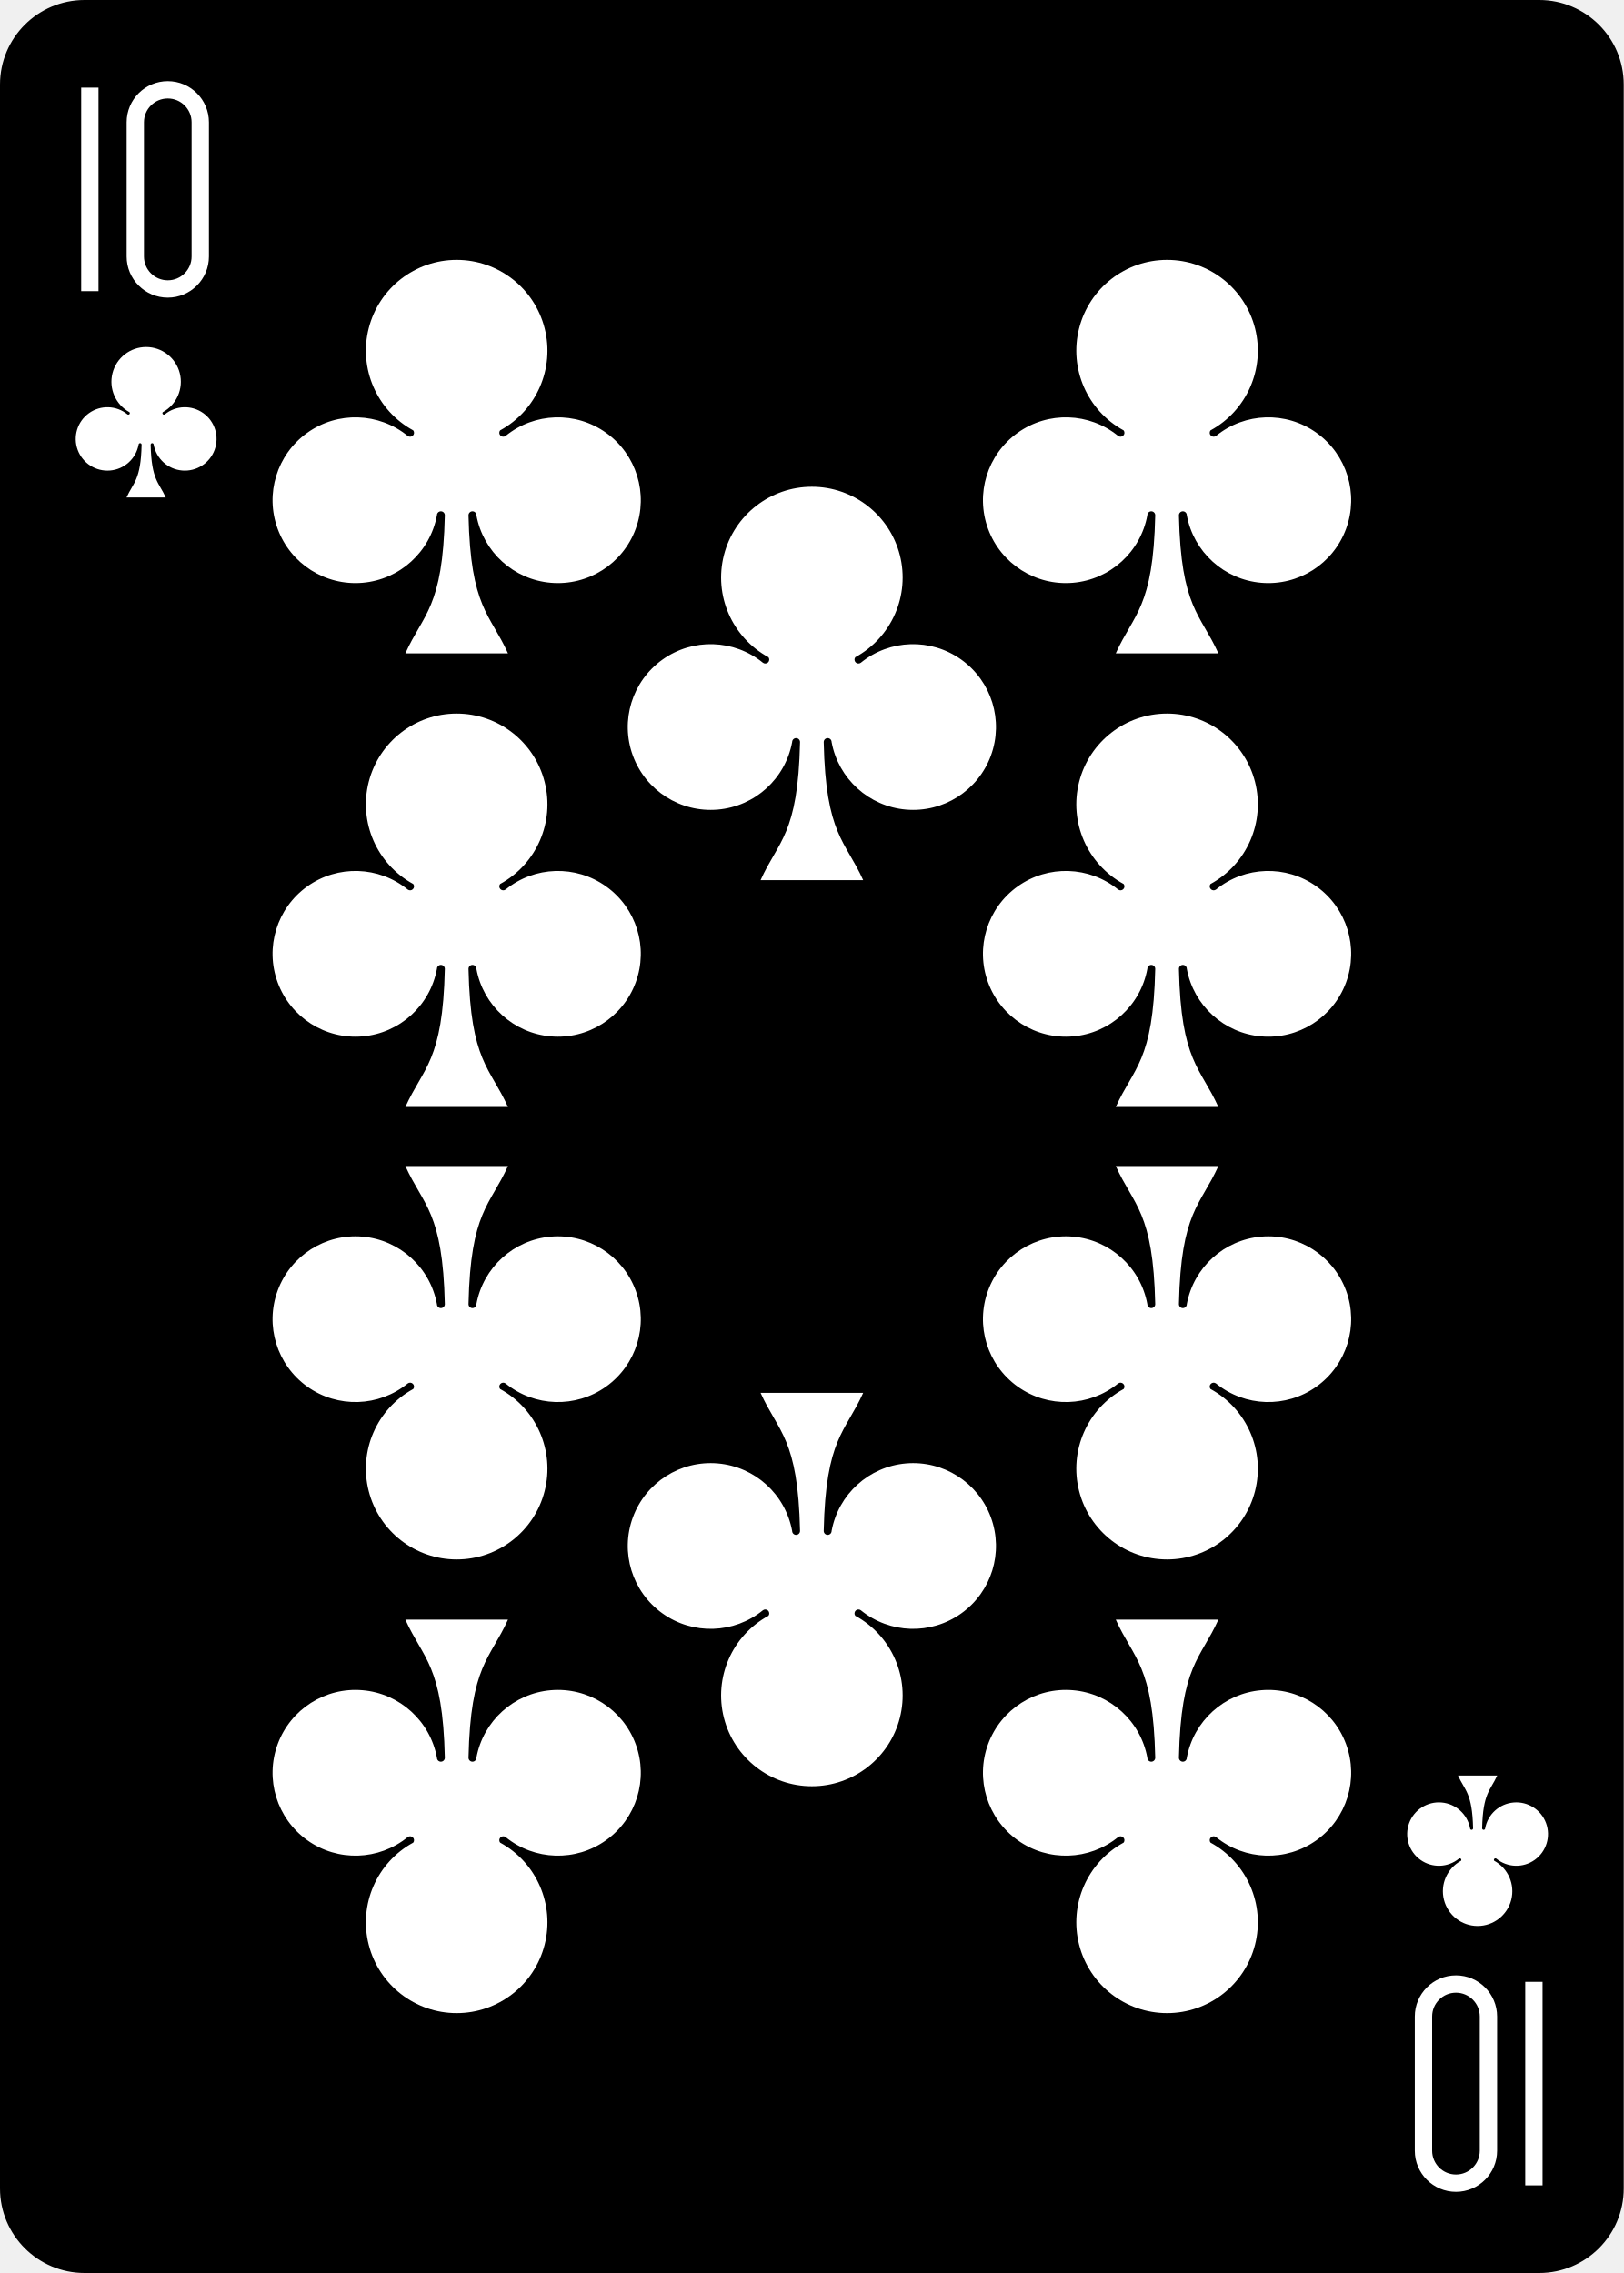
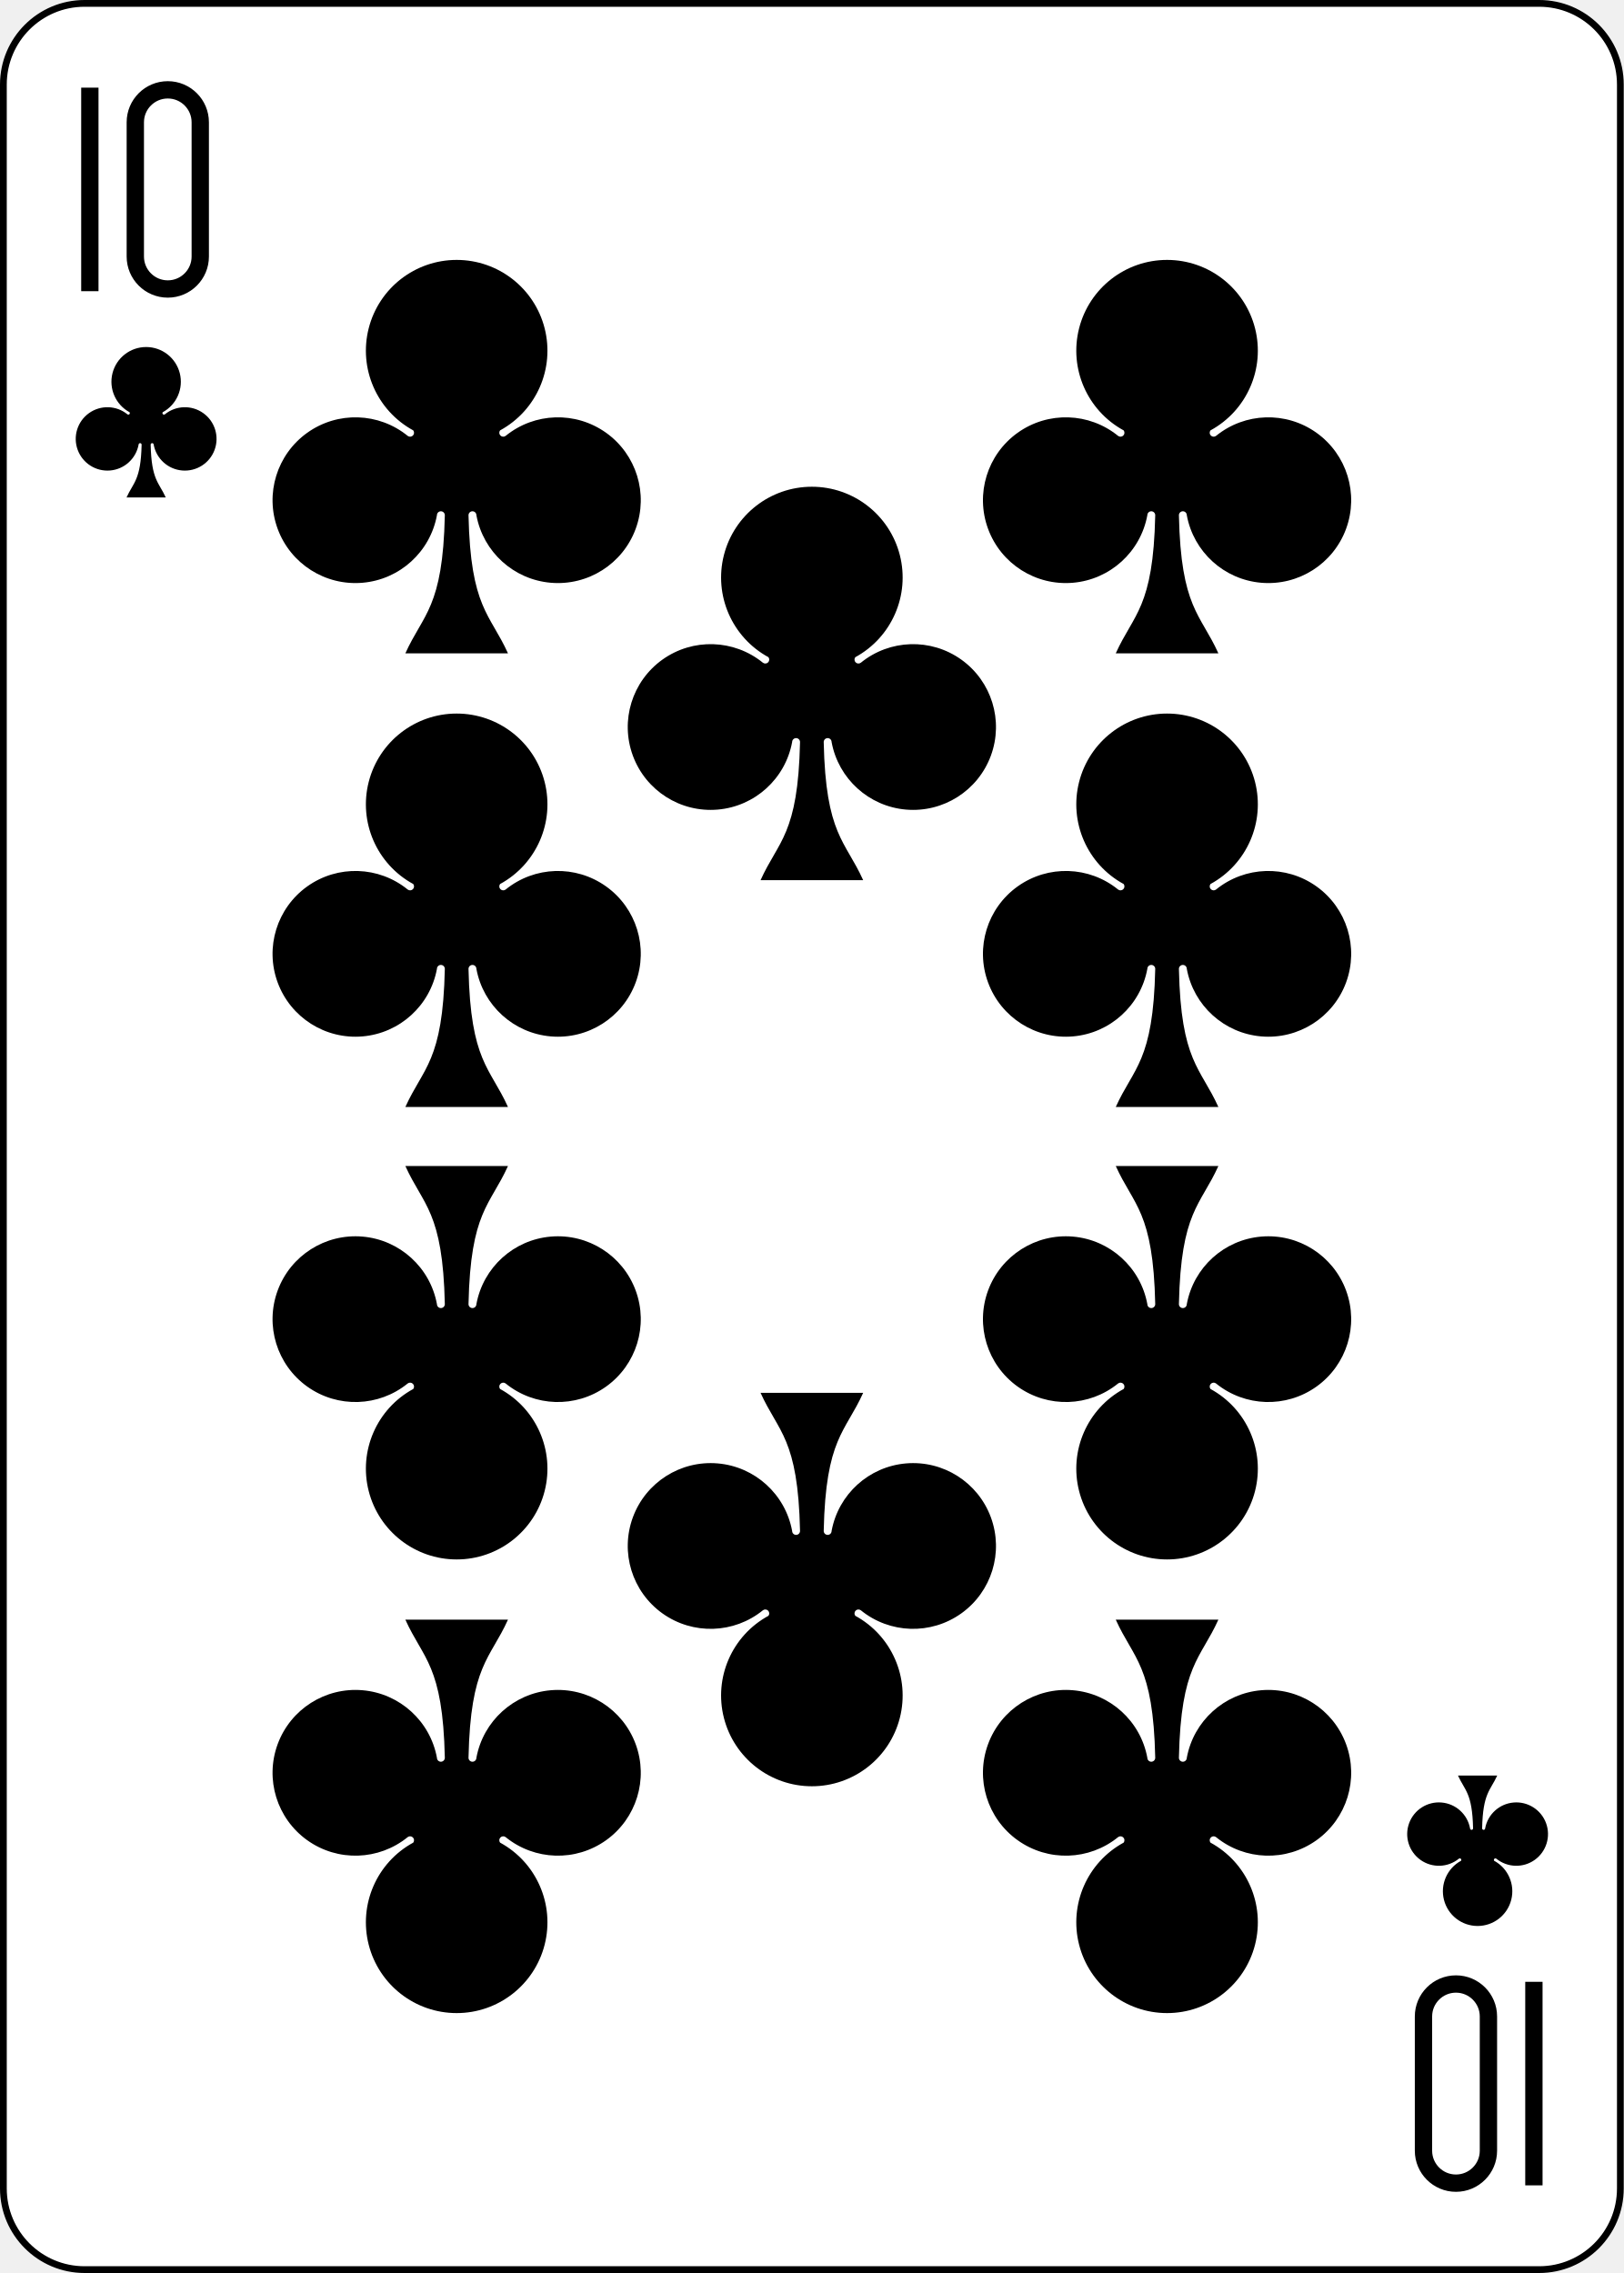
<svg xmlns="http://www.w3.org/2000/svg" xmlns:xlink="http://www.w3.org/1999/xlink" width="2.5in" height="3.5in" viewBox="-120 -168 240 336" preserveAspectRatio="none" class="card" face="TC">
  <symbol id="C" viewBox="-600 -600 1200 1200" preserveAspectRatio="xMinYMid">
-     <path d="M30 150C35 385 85 400 130 500L-130 500C-85 400 -35 385 -30 150A10 10 0 0 0 -50 150A210 210 0 1 1 -124 -51A10 10 0 0 0 -110 -65A230 230 0 1 1 110 -65A10 10 0 0 0 124 -51A210 210 0 1 1 50 150A10 10 0 0 0 30 150Z" fill="white" />
+     <path d="M30 150C35 385 85 400 130 500L-130 500C-85 400 -35 385 -30 150A10 10 0 0 0 -50 150A210 210 0 1 1 -124 -51A10 10 0 0 0 -110 -65A230 230 0 1 1 110 -65A10 10 0 0 0 124 -51A210 210 0 1 1 50 150A10 10 0 0 0 30 150Z" fill="black" />
  </symbol>
  <symbol id="CT" viewBox="-500 -500 1000 1000" preserveAspectRatio="xMinYMid">
-     <path d="M-260 430L-260 -430M-50 0L-50 -310A150 150 0 0 1 250 -310L250 310A150 150 0 0 1 -50 310Z" stroke="white" stroke-width="80" stroke-linecap="square" stroke-miterlimit="1.5" fill="none" />
+     <path d="M-260 430L-260 -430M-50 0L-50 -310A150 150 0 0 1 250 -310L250 310A150 150 0 0 1 -50 310Z" stroke="black" stroke-width="80" stroke-linecap="square" stroke-miterlimit="1.5" fill="none" />
  </symbol>
-   <rect width="239" height="335" x="-119.5" y="-167.5" rx="12" ry="12" fill="black" stroke="black" />
+   <rect width="239" height="335" x="-119.5" y="-167.5" rx="12" ry="12" fill="white" stroke="black" />
  <use xlink:href="#CT" height="32" width="32" x="-114.4" y="-156" />
  <use xlink:href="#C" height="26.769" width="26.769" x="-111.784" y="-119" />
  <use xlink:href="#C" height="70" width="70" x="-87.501" y="-135.588" />
  <use xlink:href="#C" height="70" width="70" x="17.501" y="-135.588" />
  <use xlink:href="#C" height="70" width="70" x="-87.501" y="-68.529" />
  <use xlink:href="#C" height="70" width="70" x="17.501" y="-68.529" />
  <use xlink:href="#C" height="70" width="70" x="-35" y="-102.058" />
  <g transform="rotate(180)">
    <use xlink:href="#CT" height="32" width="32" x="-114.4" y="-156" />
    <use xlink:href="#C" height="26.769" width="26.769" x="-111.784" y="-119" />
    <use xlink:href="#C" height="70" width="70" x="-87.501" y="-135.588" />
    <use xlink:href="#C" height="70" width="70" x="17.501" y="-135.588" />
    <use xlink:href="#C" height="70" width="70" x="-87.501" y="-68.529" />
    <use xlink:href="#C" height="70" width="70" x="17.501" y="-68.529" />
    <use xlink:href="#C" height="70" width="70" x="-35" y="-102.058" />
  </g>
</svg>
